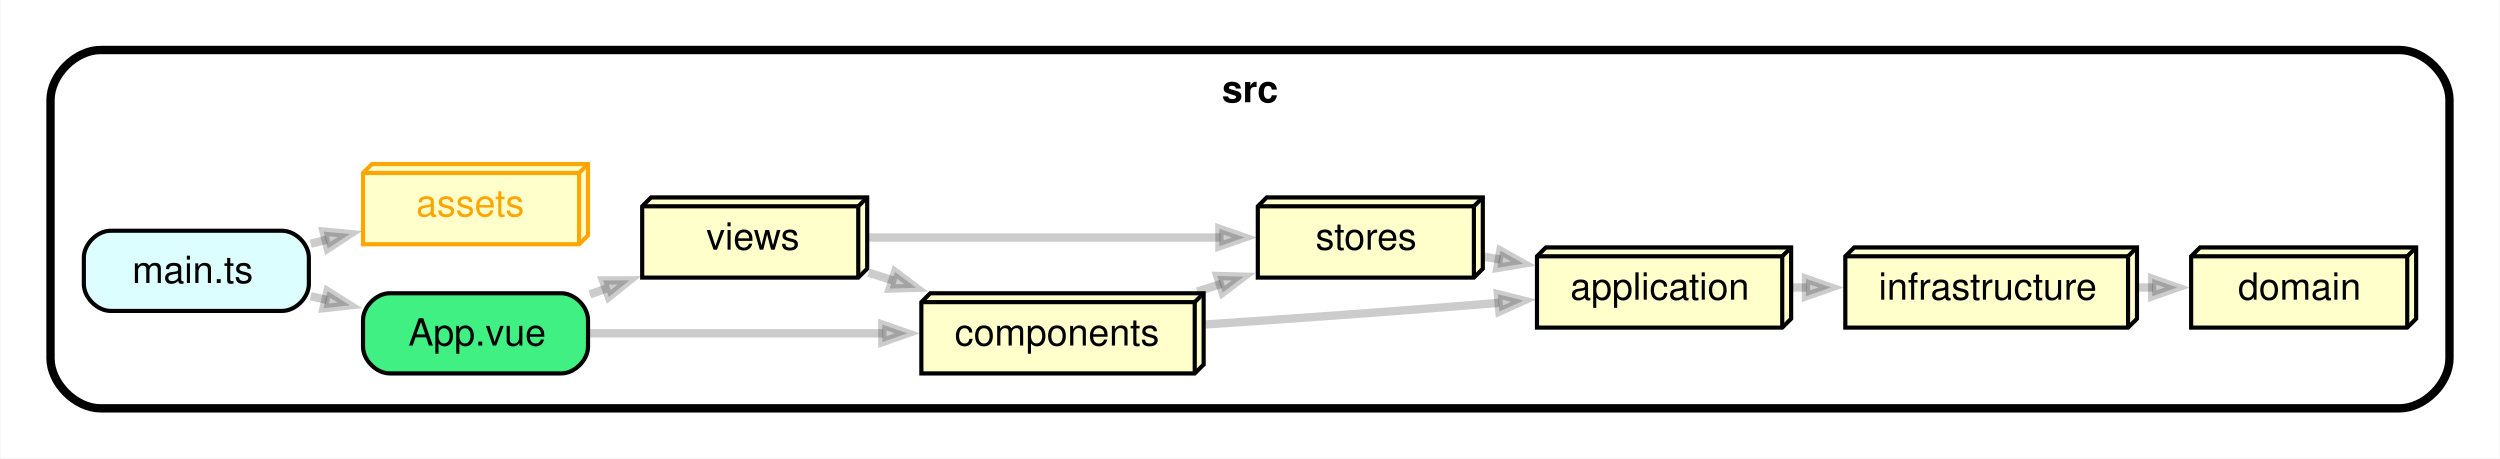
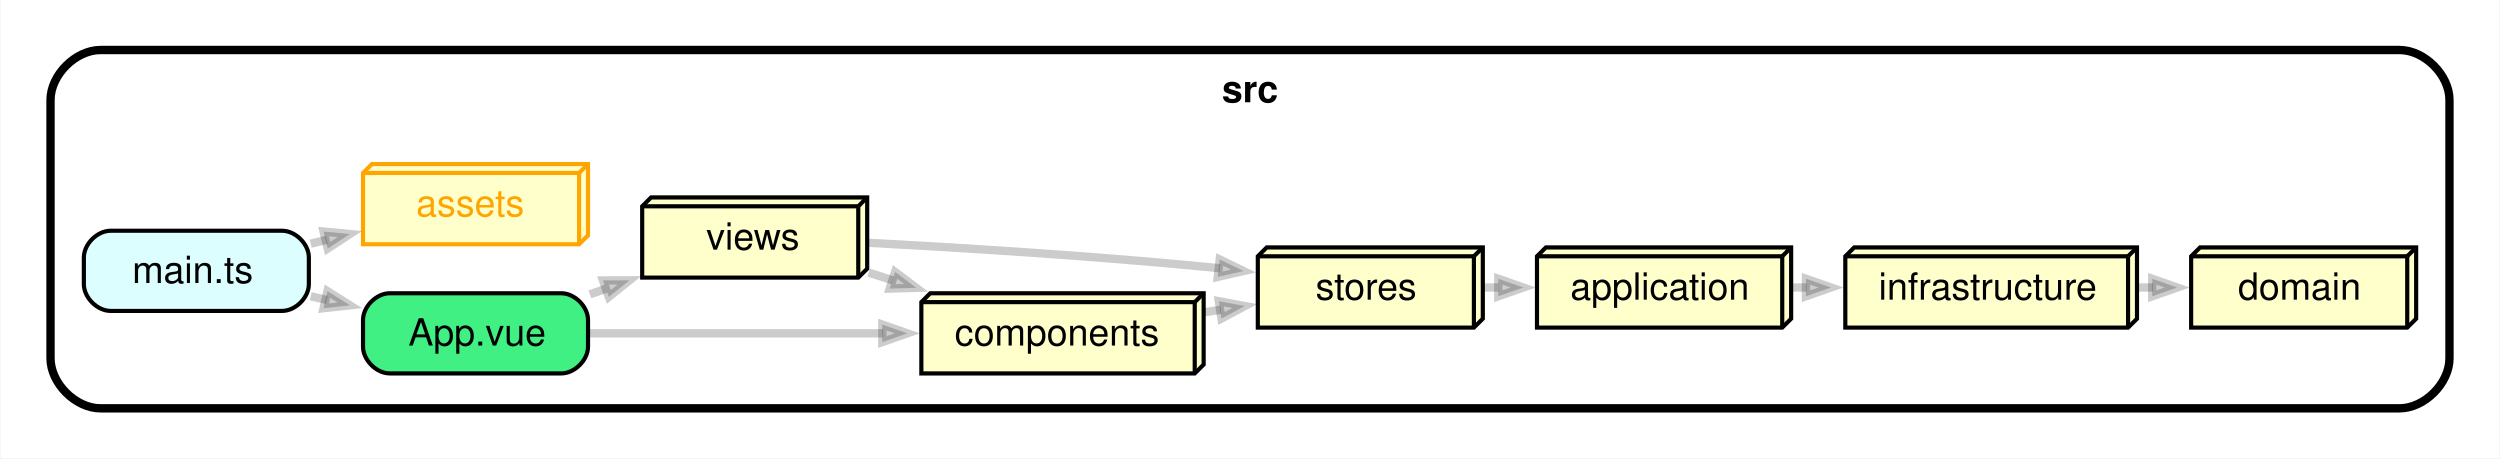
<svg xmlns="http://www.w3.org/2000/svg" xmlns:xlink="http://www.w3.org/1999/xlink" width="600pt" height="110pt" viewBox="0.00 0.00 599.75 110.00">
  <g id="graph0" class="graph" transform="scale(1 1) rotate(0) translate(4 106)">
    <polygon fill="white" stroke="none" points="-4,4 -4,-106 595.75,-106 595.75,4 -4,4" />
    <g id="clust1" class="cluster">
      <path fill="#ffffff" stroke="black" stroke-width="2" d="M20,-8C20,-8 571.75,-8 571.75,-8 577.75,-8 583.75,-14 583.75,-20 583.75,-20 583.75,-82 583.75,-82 583.75,-88 577.75,-94 571.75,-94 571.75,-94 20,-94 20,-94 14,-94 8,-88 8,-82 8,-82 8,-20 8,-20 8,-14 14,-8 20,-8" />
      <text text-anchor="middle" x="295.88" y="-81.45" font-family="Helvetica,sans-Serif" font-weight="bold" font-size="9.00">src</text>
    </g>
    <g id="node1" class="node">
      <g id="a_node1">
        <a xlink:href="src/App.vue" xlink:title="App.vue">
          <path fill="#41f083" stroke="black" d="M130.58,-35.62C130.58,-35.62 89.42,-35.62 89.42,-35.62 86.21,-35.62 83,-32.42 83,-29.21 83,-29.21 83,-22.79 83,-22.79 83,-19.58 86.21,-16.38 89.42,-16.38 89.42,-16.38 130.58,-16.38 130.58,-16.38 133.79,-16.38 137,-19.58 137,-22.79 137,-22.79 137,-29.21 137,-29.21 137,-32.42 133.79,-35.62 130.58,-35.62" />
          <text text-anchor="start" x="93.88" y="-23.07" font-family="Helvetica,sans-Serif" font-size="9.00">App.vue</text>
        </a>
      </g>
    </g>
    <g id="node2" class="node">
      <g id="a_node2">
        <a xlink:href="src/components" xlink:title="components">
          <polygon fill="#ffffcc" stroke="black" points="284.75,-35.62 219.14,-35.62 217,-33.49 217,-16.38 282.61,-16.38 284.75,-18.51 284.75,-35.62" />
          <polyline fill="none" stroke="black" points="282.61,-33.49 217,-33.49" />
          <polyline fill="none" stroke="black" points="282.61,-33.49 282.61,-16.38" />
          <polyline fill="none" stroke="black" points="282.61,-33.49 284.75,-35.62" />
          <text text-anchor="start" x="225" y="-23.07" font-family="Helvetica,sans-Serif" font-size="9.00">components</text>
        </a>
      </g>
    </g>
    <g id="edge1" class="edge">
      <path fill="none" stroke="#000000" stroke-width="2" stroke-opacity="0.2" d="M137.45,-26C157.32,-26 184.93,-26 207.82,-26" />
      <polygon fill="#000000" fill-opacity="0.2" stroke="#000000" stroke-width="2" stroke-opacity="0.2" points="207.63,-28.1 213.63,-26 207.63,-23.9 207.63,-28.1" />
    </g>
    <g id="node3" class="node">
      <g id="a_node3">
        <a xlink:href="src/views" xlink:title="views">
          <polygon fill="#ffffcc" stroke="black" points="204,-58.62 152.14,-58.62 150,-56.49 150,-39.38 201.86,-39.38 204,-41.51 204,-58.62" />
          <polyline fill="none" stroke="black" points="201.86,-56.49 150,-56.49" />
          <polyline fill="none" stroke="black" points="201.86,-56.49 201.86,-39.38" />
          <polyline fill="none" stroke="black" points="201.86,-56.49 204,-58.62" />
          <text text-anchor="start" x="165.38" y="-46.08" font-family="Helvetica,sans-Serif" font-size="9.00">views</text>
        </a>
      </g>
    </g>
    <g id="edge2" class="edge">
      <path fill="none" stroke="#000000" stroke-width="2" stroke-opacity="0.2" d="M137.44,-35.35C138.71,-35.81 140,-36.26 141.29,-36.72" />
      <polygon fill="#000000" fill-opacity="0.2" stroke="#000000" stroke-width="2" stroke-opacity="0.2" points="140.59,-38.7 146.94,-38.72 141.99,-34.74 140.59,-38.7" />
    </g>
+     <g id="node7" class="node">
+       <g id="a_node7">
+         <a xlink:href="src/stores" xlink:title="stores">
+           <polygon fill="#ffffcc" stroke="black" points="351.75,-46.62 299.89,-46.62 297.75,-44.49 297.75,-27.38 349.61,-27.38 351.75,-29.51 351.75,-46.62" />
+           <polyline fill="none" stroke="black" points="349.61,-44.49 297.75,-44.49" />
+           <polyline fill="none" stroke="black" points="349.61,-44.49 349.61,-27.38" />
+           <polyline fill="none" stroke="black" points="349.61,-44.49 351.75,-46.62" />
+           <text text-anchor="start" x="311.62" y="-34.08" font-family="Helvetica,sans-Serif" font-size="9.00">stores</text>
+         </a>
+       </g>
+     </g>
+     <g id="edge4" class="edge">
+       <path fill="none" stroke="#000000" stroke-width="2" stroke-opacity="0.2" d="M284.87,-31.05C286.21,-31.25 287.55,-31.46 288.89,-31.66" />
+       <polygon fill="#000000" fill-opacity="0.2" stroke="#000000" stroke-width="2" stroke-opacity="0.2" points="288.39,-33.71 294.64,-32.55 289.03,-29.56 288.39,-33.71" />
+     </g>
+     <g id="edge9" class="edge">
+       <path fill="none" stroke="#000000" stroke-width="2" stroke-opacity="0.2" d="M204.36,-40.57C206.24,-39.96 208.17,-39.35 210.11,-38.72" />
+       <polygon fill="#000000" fill-opacity="0.2" stroke="#000000" stroke-width="2" stroke-opacity="0.2" points="210.69,-40.74 215.76,-36.92 209.41,-36.74 210.69,-40.74" />
+     </g>
+     <g id="edge10" class="edge">
+       <path fill="none" stroke="#000000" stroke-width="2" stroke-opacity="0.2" d="M204.36,-47.73C225.99,-46.57 257.39,-44.65 284.75,-42 286.02,-41.88 287.32,-41.74 288.63,-41.61" />
+       <polygon fill="#000000" fill-opacity="0.2" stroke="#000000" stroke-width="2" stroke-opacity="0.2" points="288.61,-43.72 294.33,-40.95 288.13,-39.55 288.61,-43.72" />
+     </g>
    <g id="node4" class="node">
      <g id="a_node4">
        <a xlink:href="src/application" xlink:title="application">
          <polygon fill="#ffffcc" stroke="black" points="425.75,-46.62 366.89,-46.62 364.75,-44.49 364.75,-27.38 423.61,-27.38 425.75,-29.51 425.75,-46.62" />
          <polyline fill="none" stroke="black" points="423.61,-44.49 364.75,-44.49" />
          <polyline fill="none" stroke="black" points="423.61,-44.49 423.61,-27.38" />
          <polyline fill="none" stroke="black" points="423.61,-44.49 425.75,-46.62" />
          <text text-anchor="start" x="372.75" y="-34.08" font-family="Helvetica,sans-Serif" font-size="9.00">application</text>
        </a>
      </g>
-     </g>
-     <g id="edge5" class="edge">
-       <path fill="none" stroke="#000000" stroke-width="2" stroke-opacity="0.2" d="M285.18,-28.13C304.61,-29.43 329.58,-31.18 351.75,-33 353.04,-33.11 354.36,-33.22 355.68,-33.33" />
-       <polygon fill="#000000" fill-opacity="0.2" stroke="#000000" stroke-width="2" stroke-opacity="0.2" points="355.36,-35.41 361.52,-33.85 355.73,-31.23 355.36,-35.41" />
-     </g>
-     <g id="node7" class="node">
-       <g id="a_node7">
-         <a xlink:href="src/stores" xlink:title="stores">
-           <polygon fill="#ffffcc" stroke="black" points="351.75,-58.62 299.89,-58.62 297.75,-56.49 297.75,-39.38 349.61,-39.38 351.75,-41.51 351.75,-58.62" />
-           <polyline fill="none" stroke="black" points="349.61,-56.49 297.75,-56.49" />
-           <polyline fill="none" stroke="black" points="349.61,-56.49 349.61,-39.38" />
-           <polyline fill="none" stroke="black" points="349.61,-56.49 351.75,-58.62" />
-           <text text-anchor="start" x="311.62" y="-46.08" font-family="Helvetica,sans-Serif" font-size="9.00">stores</text>
-         </a>
-       </g>
-     </g>
-     <g id="edge4" class="edge">
-       <path fill="none" stroke="#000000" stroke-width="2" stroke-opacity="0.2" d="M283.19,-36.02C285.1,-36.63 287.02,-37.25 288.94,-37.86" />
-       <polygon fill="#000000" fill-opacity="0.2" stroke="#000000" stroke-width="2" stroke-opacity="0.2" points="288.02,-39.77 294.37,-39.6 289.3,-35.77 288.02,-39.77" />
-     </g>
-     <g id="edge10" class="edge">
-       <path fill="none" stroke="#000000" stroke-width="2" stroke-opacity="0.2" d="M204.36,-40.57C206.24,-39.96 208.17,-39.35 210.11,-38.72" />
-       <polygon fill="#000000" fill-opacity="0.2" stroke="#000000" stroke-width="2" stroke-opacity="0.2" points="210.69,-40.74 215.76,-36.92 209.41,-36.74 210.69,-40.74" />
-     </g>
-     <g id="edge11" class="edge">
-       <path fill="none" stroke="#000000" stroke-width="2" stroke-opacity="0.2" d="M204.39,-49C228.02,-49 262.84,-49 288.78,-49" />
-       <polygon fill="#000000" fill-opacity="0.2" stroke="#000000" stroke-width="2" stroke-opacity="0.2" points="288.53,-51.1 294.53,-49 288.53,-46.9 288.53,-51.1" />
    </g>
    <g id="node5" class="node">
      <g id="a_node5">
        <a xlink:href="src/infrastructure" xlink:title="infrastructure">
          <polygon fill="#ffffcc" stroke="black" points="508.75,-46.62 440.89,-46.62 438.75,-44.49 438.75,-27.38 506.61,-27.38 508.75,-29.51 508.75,-46.62" />
          <polyline fill="none" stroke="black" points="506.61,-44.49 438.75,-44.49" />
          <polyline fill="none" stroke="black" points="506.61,-44.49 506.61,-27.38" />
          <polyline fill="none" stroke="black" points="506.61,-44.49 508.75,-46.62" />
          <text text-anchor="start" x="446.75" y="-34.08" font-family="Helvetica,sans-Serif" font-size="9.00">infrastructure</text>
        </a>
      </g>
    </g>
    <g id="edge3" class="edge">
      <path fill="none" stroke="#000000" stroke-width="2" stroke-opacity="0.2" d="M426.05,-37C427.18,-37 428.32,-37 429.47,-37" />
      <polygon fill="#000000" fill-opacity="0.2" stroke="#000000" stroke-width="2" stroke-opacity="0.2" points="429.31,-39.1 435.31,-37 429.31,-34.9 429.31,-39.1" />
    </g>
    <g id="node8" class="node">
      <g id="a_node8">
        <a xlink:href="src/domain" xlink:title="domain">
          <polygon fill="#ffffcc" stroke="black" points="575.75,-46.62 523.89,-46.62 521.75,-44.49 521.75,-27.38 573.61,-27.38 575.75,-29.51 575.75,-46.62" />
          <polyline fill="none" stroke="black" points="573.61,-44.49 521.75,-44.49" />
          <polyline fill="none" stroke="black" points="573.61,-44.49 573.61,-27.38" />
          <polyline fill="none" stroke="black" points="573.61,-44.49 575.75,-46.62" />
          <text text-anchor="start" x="533" y="-34.08" font-family="Helvetica,sans-Serif" font-size="9.00">domain</text>
        </a>
      </g>
    </g>
-     <g id="edge6" class="edge">
+     <g id="edge5" class="edge">
      <path fill="none" stroke="#000000" stroke-width="2" stroke-opacity="0.2" d="M509.11,-37C510.28,-37 511.45,-37 512.61,-37" />
      <polygon fill="#000000" fill-opacity="0.2" stroke="#000000" stroke-width="2" stroke-opacity="0.2" points="512.41,-39.1 518.41,-37 512.41,-34.9 512.41,-39.1" />
    </g>
    <g id="node6" class="node">
      <g id="a_node6">
        <a xlink:href="src/assets" xlink:title="no-orphans">
          <polygon fill="#ffffcc" stroke="orange" points="137,-66.62 85.14,-66.62 83,-64.49 83,-47.38 134.86,-47.38 137,-49.51 137,-66.62" />
          <polyline fill="none" stroke="orange" points="134.86,-64.49 83,-64.49" />
          <polyline fill="none" stroke="orange" points="134.86,-64.49 134.86,-47.38" />
          <polyline fill="none" stroke="orange" points="134.86,-64.49 137,-66.62" />
          <text text-anchor="start" x="95.75" y="-54.08" font-family="Helvetica,sans-Serif" font-size="9.00" fill="orange">assets</text>
        </a>
      </g>
    </g>
-     <g id="edge9" class="edge">
-       <path fill="none" stroke="#000000" stroke-width="2" stroke-opacity="0.2" d="M352.04,-44.39C353.31,-44.17 354.6,-43.95 355.9,-43.72" />
-       <polygon fill="#000000" fill-opacity="0.2" stroke="#000000" stroke-width="2" stroke-opacity="0.2" points="355.96,-45.84 361.51,-42.74 355.24,-41.7 355.96,-45.84" />
+     <g id="edge8" class="edge">
+       <path fill="none" stroke="#000000" stroke-width="2" stroke-opacity="0.2" d="M352.04,-37C353.18,-37 354.34,-37 355.51,-37" />
+       <polygon fill="#000000" fill-opacity="0.2" stroke="#000000" stroke-width="2" stroke-opacity="0.2" points="355.46,-39.1 361.46,-37 355.46,-34.9 355.46,-39.1" />
    </g>
    <g id="node9" class="node">
      <g id="a_node9">
        <a xlink:href="src/main.ts" xlink:title="main.ts">
          <path fill="#ddfeff" stroke="black" d="M63.58,-50.62C63.58,-50.62 22.42,-50.62 22.42,-50.62 19.21,-50.62 16,-47.42 16,-44.21 16,-44.21 16,-37.79 16,-37.79 16,-34.58 19.21,-31.38 22.42,-31.38 22.42,-31.38 63.58,-31.38 63.58,-31.38 66.79,-31.38 70,-34.58 70,-37.79 70,-37.79 70,-44.21 70,-44.21 70,-47.42 66.79,-50.62 63.58,-50.62" />
          <text text-anchor="start" x="27.62" y="-38.08" font-family="Helvetica,sans-Serif" font-size="9.00">main.ts</text>
        </a>
      </g>
    </g>
-     <g id="edge7" class="edge">
+     <g id="edge6" class="edge">
      <path fill="none" stroke="#000000" stroke-width="2" stroke-opacity="0.2" d="M70.44,-34.9C71.71,-34.6 73,-34.31 74.29,-34.01" />
      <polygon fill="#000000" fill-opacity="0.2" stroke="#000000" stroke-width="2" stroke-opacity="0.2" points="74.47,-36.12 79.85,-32.73 73.53,-32.03 74.47,-36.12" />
    </g>
-     <g id="edge8" class="edge">
+     <g id="edge7" class="edge">
      <path fill="none" stroke="#000000" stroke-width="2" stroke-opacity="0.2" d="M70.44,-47.51C71.71,-47.82 73,-48.14 74.29,-48.46" />
      <polygon fill="#000000" fill-opacity="0.2" stroke="#000000" stroke-width="2" stroke-opacity="0.2" points="73.53,-50.43 79.86,-49.83 74.53,-46.35 73.53,-50.43" />
    </g>
  </g>
</svg>
